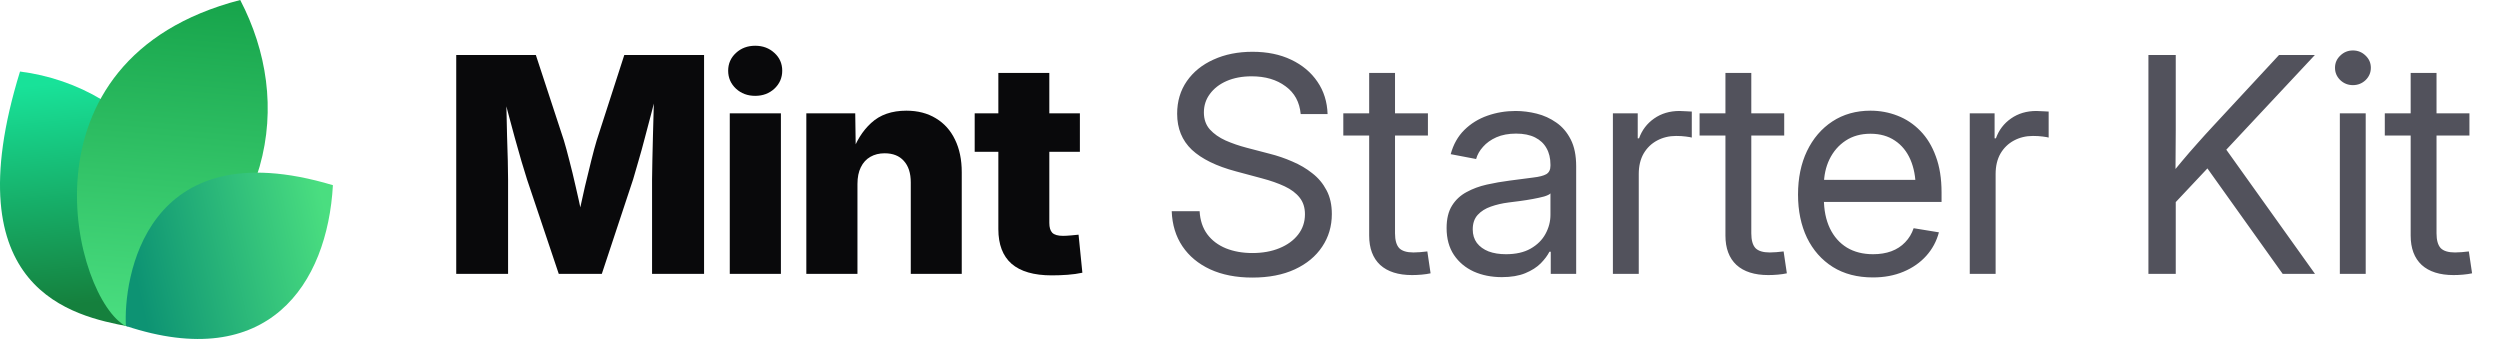
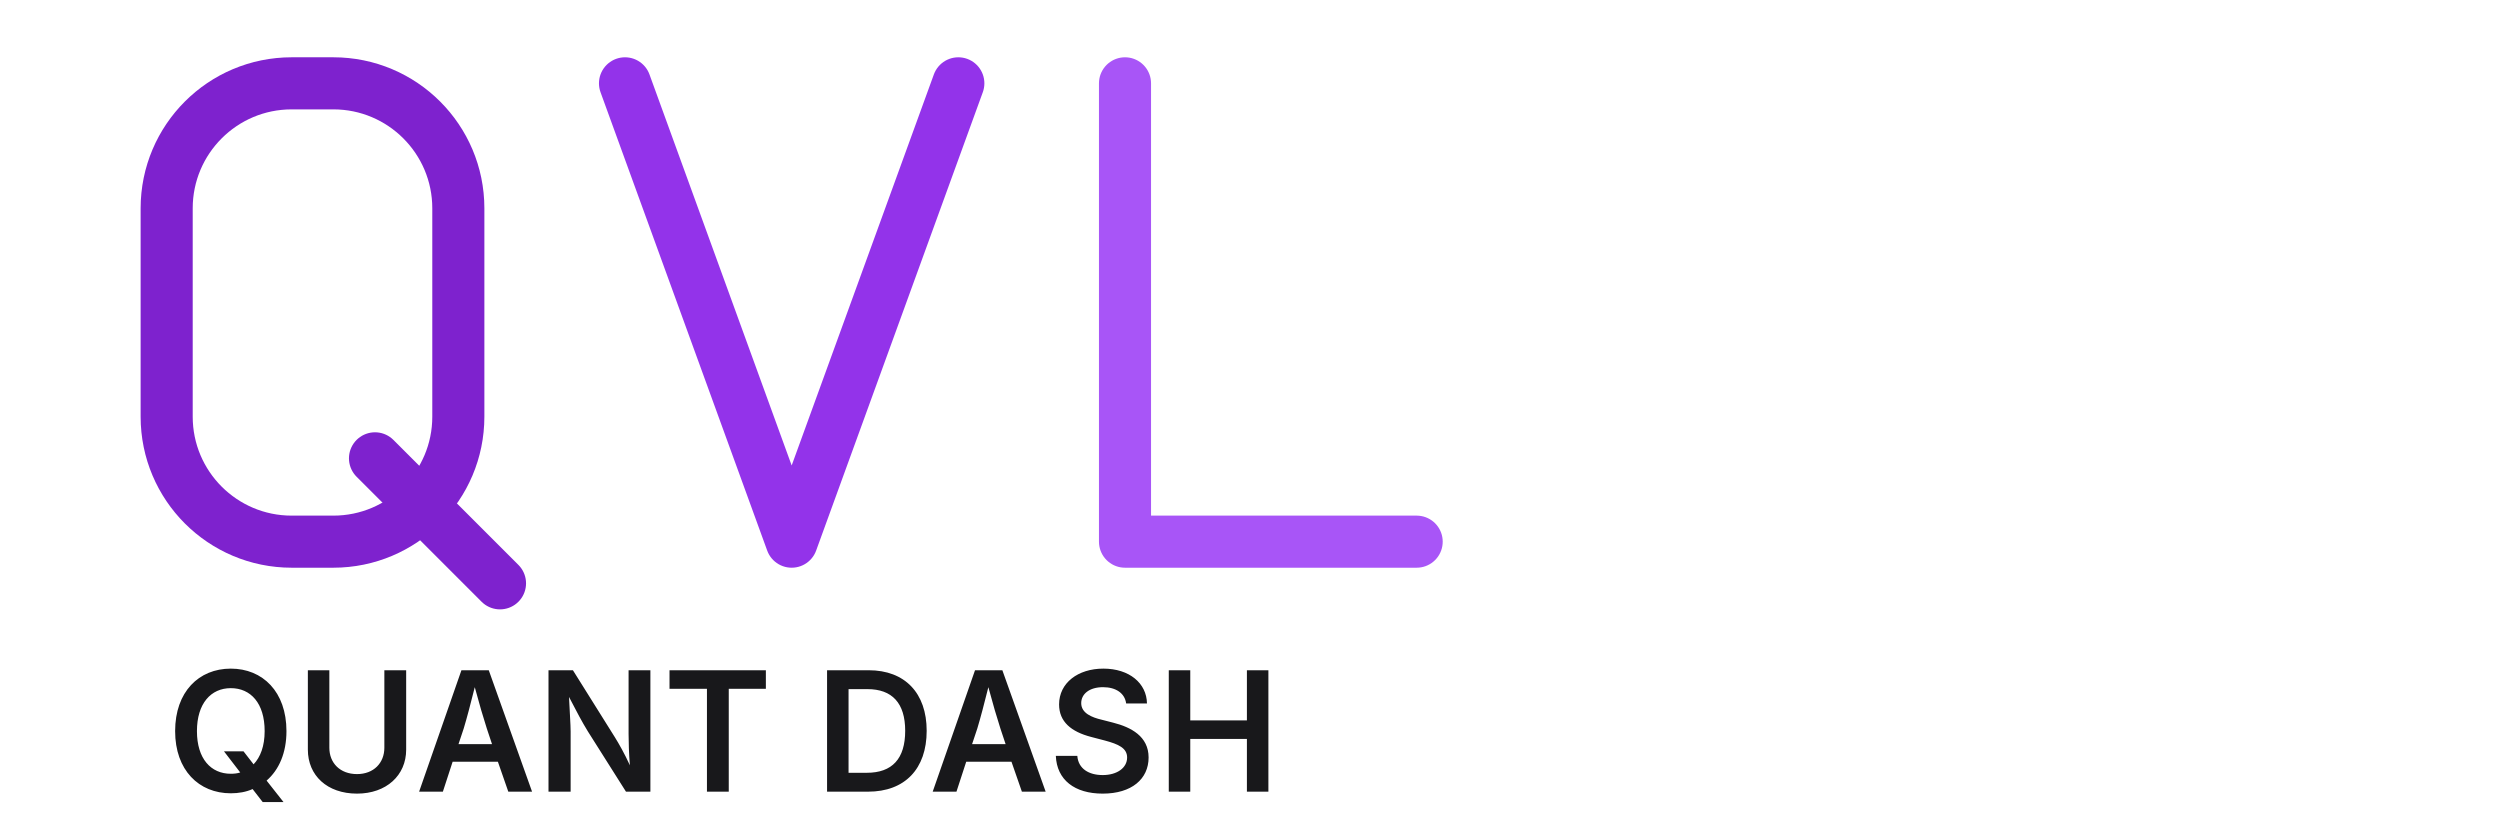
- <svg xmlns="http://www.w3.org/2000/svg" width="177" height="24" viewBox="0 0 177 24" fill="none">
-   <path d="M9.061 23.108C5.268 22.377 -3.391 20.627 1.417 5.064C9.634 6.099 16.973 14.064 9.061 23.108Z" fill="url(#paint0_linear_17557_2020)" />
-   <path d="M8.919 23.094C5.276 21.222 0.784 4.209 17.007 0C20.757 7.193 19.621 16.545 8.919 23.094Z" fill="url(#paint1_linear_17557_2020)" />
-   <path d="M8.914 23.079C8.735 19.882 10.159 9.085 23.57 13.111C23.181 20.123 18.984 26.418 8.914 23.079Z" fill="url(#paint2_linear_17557_2020)" />
-   <path d="M32.301 19.392V3.894H37.938L39.925 9.948C40.036 10.315 40.164 10.787 40.31 11.362C40.462 11.938 40.611 12.552 40.757 13.204C40.91 13.855 41.048 14.483 41.173 15.086C41.305 15.682 41.412 16.192 41.495 16.615H40.695C40.771 16.192 40.871 15.682 40.996 15.086C41.128 14.49 41.267 13.866 41.412 13.214C41.565 12.562 41.714 11.948 41.86 11.373C42.005 10.79 42.133 10.315 42.244 9.948L44.2 3.894H49.848V19.392H46.166V12.704C46.166 12.357 46.173 11.917 46.187 11.383C46.2 10.849 46.214 10.27 46.228 9.646C46.249 9.022 46.266 8.391 46.28 7.753C46.301 7.115 46.311 6.519 46.311 5.964H46.623C46.485 6.561 46.332 7.181 46.166 7.826C45.999 8.471 45.833 9.102 45.666 9.719C45.507 10.336 45.351 10.901 45.198 11.414C45.053 11.928 44.928 12.357 44.824 12.704L42.608 19.392H39.561L37.314 12.704C37.203 12.357 37.072 11.928 36.919 11.414C36.773 10.901 36.614 10.34 36.441 9.729C36.274 9.112 36.104 8.481 35.931 7.836C35.764 7.192 35.608 6.567 35.463 5.964H35.827C35.834 6.512 35.844 7.105 35.858 7.743C35.872 8.374 35.886 9.005 35.9 9.636C35.92 10.26 35.938 10.839 35.952 11.373C35.965 11.907 35.972 12.351 35.972 12.704V19.392H32.301ZM51.668 19.392V8.024H55.288V19.392H51.668ZM53.468 6.786C52.927 6.786 52.473 6.616 52.105 6.276C51.738 5.93 51.554 5.507 51.554 5.007C51.554 4.508 51.738 4.088 52.105 3.749C52.473 3.409 52.927 3.239 53.468 3.239C54.009 3.239 54.463 3.409 54.83 3.749C55.198 4.082 55.382 4.501 55.382 5.007C55.382 5.507 55.198 5.93 54.83 6.276C54.463 6.616 54.009 6.786 53.468 6.786ZM60.708 13.027V19.392H57.088V8.024H60.551L60.593 10.967H60.281C60.593 10.024 61.061 9.268 61.685 8.7C62.309 8.124 63.138 7.836 64.171 7.836C64.975 7.836 65.672 8.017 66.262 8.377C66.851 8.731 67.302 9.234 67.614 9.885C67.933 10.537 68.092 11.307 68.092 12.194V19.392H64.483V12.912C64.483 12.26 64.32 11.754 63.994 11.394C63.675 11.033 63.221 10.853 62.632 10.853C62.25 10.853 61.914 10.936 61.623 11.102C61.332 11.269 61.106 11.515 60.947 11.841C60.787 12.16 60.708 12.555 60.708 13.027ZM76.456 8.024V10.749H69.008V8.024H76.456ZM70.683 5.163H74.292V15.783C74.292 16.102 74.361 16.334 74.5 16.48C74.646 16.625 74.899 16.698 75.259 16.698C75.405 16.698 75.596 16.688 75.831 16.667C76.074 16.646 76.251 16.629 76.362 16.615L76.632 19.309C76.313 19.378 75.963 19.427 75.582 19.455C75.207 19.482 74.836 19.496 74.469 19.496C73.2 19.496 72.25 19.222 71.619 18.674C70.995 18.127 70.683 17.308 70.683 16.22V5.163Z" fill="#09090B" />
-   <path d="M88.667 19.652C87.523 19.652 86.528 19.458 85.682 19.07C84.843 18.681 84.188 18.137 83.716 17.437C83.245 16.736 82.992 15.908 82.957 14.951H84.933C84.968 15.596 85.148 16.14 85.474 16.584C85.8 17.021 86.24 17.354 86.795 17.582C87.35 17.804 87.974 17.915 88.667 17.915C89.388 17.915 90.026 17.801 90.581 17.572C91.143 17.343 91.583 17.024 91.902 16.615C92.228 16.199 92.391 15.717 92.391 15.169C92.391 14.698 92.266 14.306 92.017 13.994C91.767 13.675 91.413 13.408 90.956 13.193C90.498 12.978 89.954 12.787 89.323 12.621L87.502 12.132C86.123 11.765 85.082 11.255 84.382 10.603C83.689 9.944 83.342 9.095 83.342 8.055C83.342 7.174 83.571 6.404 84.028 5.746C84.486 5.087 85.117 4.577 85.921 4.217C86.726 3.849 87.645 3.666 88.678 3.666C89.718 3.666 90.63 3.853 91.413 4.227C92.204 4.602 92.824 5.122 93.275 5.787C93.726 6.446 93.965 7.209 93.993 8.076H92.089C92.013 7.23 91.656 6.574 91.018 6.11C90.387 5.638 89.586 5.403 88.615 5.403C87.95 5.403 87.36 5.513 86.847 5.735C86.341 5.957 85.946 6.262 85.661 6.651C85.377 7.032 85.235 7.469 85.235 7.961C85.235 8.447 85.377 8.849 85.661 9.168C85.946 9.48 86.317 9.74 86.774 9.948C87.232 10.149 87.724 10.319 88.251 10.457L89.884 10.884C90.439 11.023 90.977 11.206 91.496 11.435C92.023 11.657 92.495 11.934 92.911 12.267C93.334 12.593 93.67 12.995 93.92 13.474C94.17 13.945 94.294 14.504 94.294 15.149C94.294 16.015 94.066 16.788 93.608 17.468C93.157 18.148 92.512 18.681 91.673 19.07C90.834 19.458 89.832 19.652 88.667 19.652ZM101.097 8.024V9.594H95.106V8.024H101.097ZM96.937 5.163H98.767V16.521C98.767 17 98.865 17.347 99.059 17.562C99.26 17.77 99.6 17.874 100.078 17.874C100.21 17.874 100.366 17.867 100.546 17.853C100.733 17.832 100.903 17.815 101.056 17.801L101.285 19.351C101.097 19.392 100.886 19.423 100.65 19.444C100.414 19.465 100.189 19.475 99.974 19.475C98.996 19.475 98.244 19.236 97.717 18.758C97.197 18.272 96.937 17.579 96.937 16.677V5.163ZM106.33 19.621C105.595 19.621 104.932 19.489 104.343 19.226C103.754 18.955 103.285 18.564 102.939 18.05C102.592 17.53 102.419 16.896 102.419 16.147C102.419 15.495 102.547 14.965 102.804 14.556C103.06 14.146 103.403 13.828 103.833 13.599C104.263 13.363 104.742 13.186 105.269 13.068C105.796 12.95 106.333 12.857 106.881 12.787C107.574 12.69 108.132 12.617 108.555 12.569C108.978 12.52 109.287 12.441 109.481 12.33C109.675 12.212 109.772 12.014 109.772 11.737V11.654C109.772 11.203 109.679 10.815 109.492 10.489C109.311 10.163 109.041 9.91 108.68 9.729C108.32 9.549 107.872 9.459 107.338 9.459C106.805 9.459 106.34 9.546 105.945 9.719C105.556 9.892 105.241 10.118 104.998 10.395C104.755 10.665 104.593 10.953 104.509 11.258L102.71 10.915C102.897 10.222 103.22 9.65 103.677 9.199C104.135 8.748 104.679 8.412 105.31 8.19C105.941 7.968 106.607 7.857 107.307 7.857C107.8 7.857 108.295 7.92 108.795 8.044C109.301 8.169 109.765 8.381 110.188 8.679C110.611 8.97 110.951 9.369 111.208 9.875C111.464 10.374 111.593 11.005 111.593 11.768V19.392H109.793V17.822H109.7C109.568 18.085 109.363 18.359 109.086 18.643C108.809 18.921 108.444 19.153 107.994 19.34C107.543 19.527 106.988 19.621 106.33 19.621ZM106.621 17.998C107.321 17.998 107.904 17.867 108.368 17.603C108.84 17.333 109.19 16.986 109.419 16.563C109.654 16.133 109.772 15.682 109.772 15.211V13.692C109.703 13.769 109.554 13.841 109.325 13.911C109.096 13.973 108.829 14.032 108.524 14.088C108.226 14.143 107.921 14.192 107.609 14.233C107.304 14.275 107.033 14.309 106.798 14.337C106.354 14.393 105.938 14.49 105.549 14.628C105.168 14.76 104.86 14.954 104.624 15.211C104.388 15.467 104.27 15.811 104.27 16.241C104.27 16.615 104.367 16.934 104.561 17.198C104.762 17.461 105.04 17.662 105.393 17.801C105.747 17.933 106.156 17.998 106.621 17.998ZM114.193 19.392V8.024H115.951V9.792H116.045C116.253 9.209 116.61 8.741 117.116 8.388C117.622 8.034 118.219 7.857 118.905 7.857C119.058 7.857 119.217 7.864 119.384 7.878C119.55 7.885 119.682 7.892 119.779 7.899V9.74C119.716 9.719 119.578 9.695 119.363 9.667C119.155 9.639 118.922 9.625 118.666 9.625C118.174 9.625 117.726 9.733 117.324 9.948C116.922 10.163 116.603 10.471 116.367 10.874C116.138 11.276 116.024 11.758 116.024 12.319V19.392H114.193ZM126.322 8.024V9.594H120.33V8.024H126.322ZM122.161 5.163H123.992V16.521C123.992 17 124.089 17.347 124.283 17.562C124.484 17.77 124.824 17.874 125.302 17.874C125.434 17.874 125.59 17.867 125.77 17.853C125.958 17.832 126.127 17.815 126.28 17.801L126.509 19.351C126.322 19.392 126.11 19.423 125.874 19.444C125.639 19.465 125.413 19.475 125.198 19.475C124.221 19.475 123.468 19.236 122.941 18.758C122.421 18.272 122.161 17.579 122.161 16.677V5.163ZM132.604 19.642C131.502 19.642 130.555 19.396 129.765 18.903C128.974 18.404 128.364 17.714 127.934 16.834C127.511 15.946 127.3 14.927 127.3 13.775C127.3 12.611 127.511 11.584 127.934 10.697C128.364 9.802 128.964 9.102 129.734 8.596C130.51 8.089 131.408 7.836 132.428 7.836C133.1 7.836 133.738 7.954 134.341 8.19C134.952 8.426 135.489 8.783 135.954 9.261C136.425 9.74 136.793 10.343 137.056 11.071C137.327 11.792 137.462 12.645 137.462 13.63V14.296H128.433V12.735H136.463L135.631 13.297C135.631 12.541 135.506 11.876 135.257 11.3C135.007 10.725 134.643 10.277 134.165 9.958C133.686 9.632 133.107 9.469 132.428 9.469C131.748 9.469 131.162 9.632 130.67 9.958C130.177 10.284 129.796 10.725 129.526 11.279C129.262 11.827 129.13 12.441 129.13 13.12V14.046C129.13 14.864 129.273 15.572 129.557 16.168C129.841 16.757 130.243 17.211 130.763 17.53C131.283 17.842 131.901 17.998 132.615 17.998C133.093 17.998 133.523 17.929 133.905 17.79C134.293 17.645 134.619 17.433 134.882 17.156C135.153 16.879 135.354 16.546 135.486 16.157L137.275 16.449C137.108 17.08 136.81 17.634 136.38 18.113C135.95 18.591 135.413 18.966 134.768 19.236C134.123 19.507 133.402 19.642 132.604 19.642ZM139.459 19.392V8.024H141.217V9.792H141.311C141.519 9.209 141.876 8.741 142.382 8.388C142.888 8.034 143.485 7.857 144.171 7.857C144.324 7.857 144.483 7.864 144.649 7.878C144.816 7.885 144.948 7.892 145.045 7.899V9.74C144.982 9.719 144.844 9.695 144.629 9.667C144.421 9.639 144.188 9.625 143.932 9.625C143.439 9.625 142.992 9.733 142.59 9.948C142.188 10.163 141.869 10.471 141.633 10.874C141.404 11.276 141.29 11.758 141.29 12.319V19.392H139.459ZM153.429 14.961V12.715C153.783 12.257 154.136 11.82 154.49 11.404C154.844 10.981 155.204 10.565 155.572 10.156C155.939 9.74 156.314 9.327 156.695 8.918L161.355 3.894H163.893L157.277 10.967H157.184L153.429 14.961ZM152.108 19.392V3.894H154.043V9.241L154.022 12.559L154.043 13.505V19.392H152.108ZM161.615 19.392L155.967 11.477L157.173 9.969L163.903 19.392H161.615ZM165.661 19.392V8.024H167.492V19.392H165.661ZM166.587 6.027C166.24 6.027 165.942 5.909 165.692 5.673C165.443 5.43 165.318 5.139 165.318 4.799C165.318 4.459 165.443 4.172 165.692 3.936C165.942 3.693 166.24 3.572 166.587 3.572C166.934 3.572 167.232 3.693 167.482 3.936C167.731 4.172 167.856 4.459 167.856 4.799C167.856 5.139 167.731 5.43 167.482 5.673C167.232 5.909 166.934 6.027 166.587 6.027ZM174.836 8.024V9.594H168.844V8.024H174.836ZM170.675 5.163H172.506V16.521C172.506 17 172.603 17.347 172.797 17.562C172.998 17.77 173.338 17.874 173.816 17.874C173.948 17.874 174.104 17.867 174.284 17.853C174.472 17.832 174.641 17.815 174.794 17.801L175.023 19.351C174.836 19.392 174.624 19.423 174.388 19.444C174.153 19.465 173.927 19.475 173.712 19.475C172.735 19.475 171.982 19.236 171.455 18.758C170.935 18.272 170.675 17.579 170.675 16.677V5.163Z" fill="#52525C" />
-   <defs>
-     <linearGradient id="paint0_linear_17557_2020" x1="3.776" y1="5.916" x2="5.232" y2="21.559" gradientUnits="userSpaceOnUse">
-       <stop stop-color="#18E299" />
-       <stop offset="1" stop-color="#15803D" />
-     </linearGradient>
-     <linearGradient id="paint1_linear_17557_2020" x1="12.171" y1="-0.718" x2="10.19" y2="22.983" gradientUnits="userSpaceOnUse">
-       <stop stop-color="#16A34A" />
-       <stop offset="1" stop-color="#4ADE80" />
-     </linearGradient>
-     <linearGradient id="paint2_linear_17557_2020" x1="23.133" y1="15.353" x2="9.338" y2="18.52" gradientUnits="userSpaceOnUse">
-       <stop stop-color="#4ADE80" />
-       <stop offset="1" stop-color="#0D9373" />
-     </linearGradient>
-   </defs>
+ <svg xmlns="http://www.w3.org/2000/svg" width="120" height="40" viewBox="0 0 120 40" fill="none">
+   <path d="M8 10C8 6.686 10.686 4 14 4H16C19.314 4 22 6.686 22 10V20C22 23.314 19.314 26 16 26H14C10.686 26 8 23.314 8 20V10Z" stroke="#7E22CE" stroke-width="2.5" fill="none" />
+   <line x1="18" y1="22" x2="24" y2="28" stroke="#7E22CE" stroke-width="2.5" stroke-linecap="round" />
+   <path d="M30 4L38 26L46 4" stroke="#9333EA" stroke-width="2.5" stroke-linecap="round" stroke-linejoin="round" fill="none" />
+   <path d="M54 4V26H68" stroke="#A855F7" stroke-width="2.5" stroke-linecap="round" stroke-linejoin="round" fill="none" />
+   <text x="8" y="38" font-family="system-ui, -apple-system, sans-serif" font-size="8" font-weight="600" fill="#18181B">QUANT DASH</text>
</svg>
